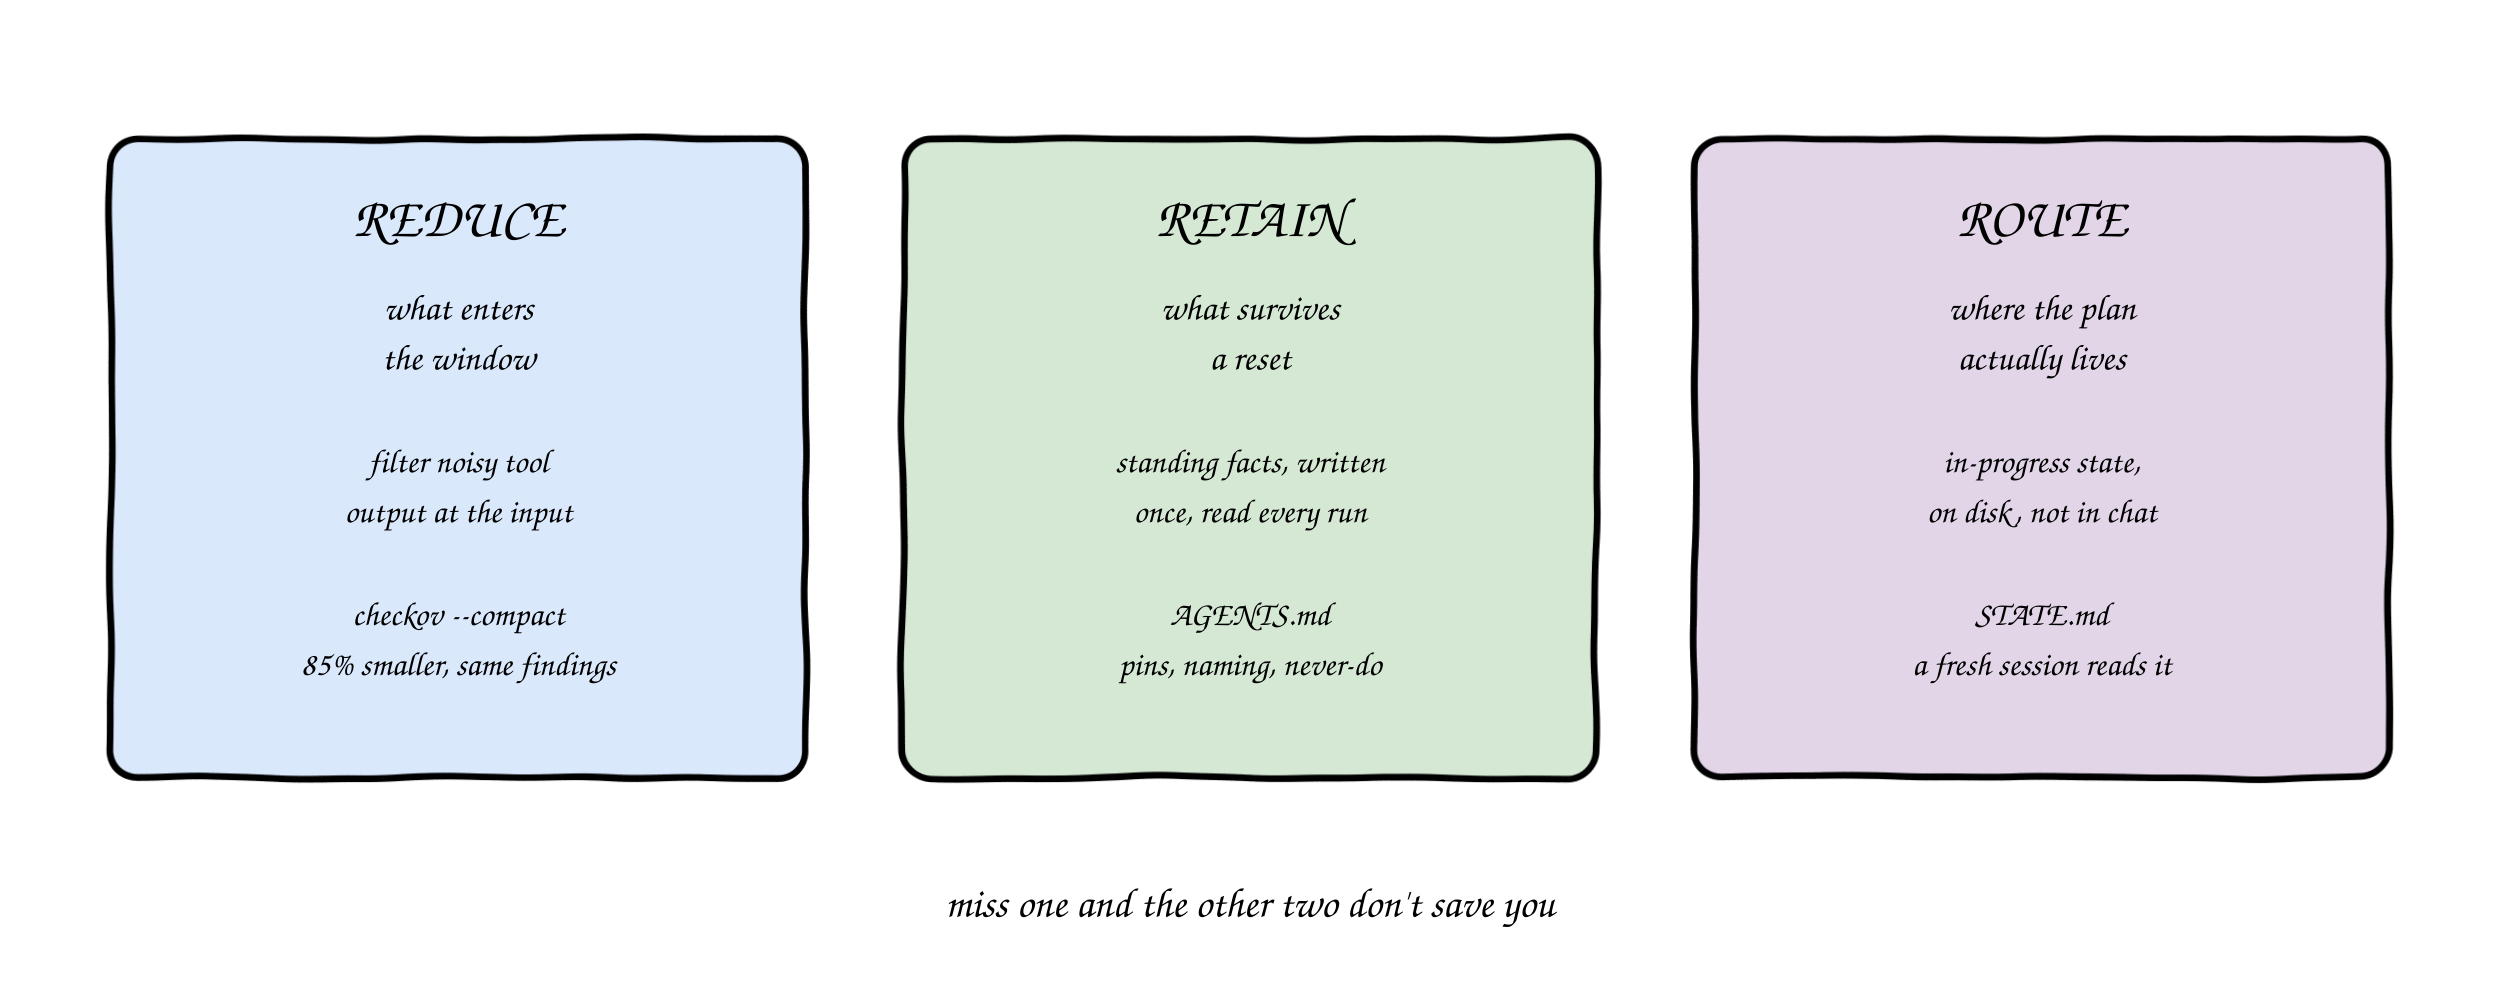
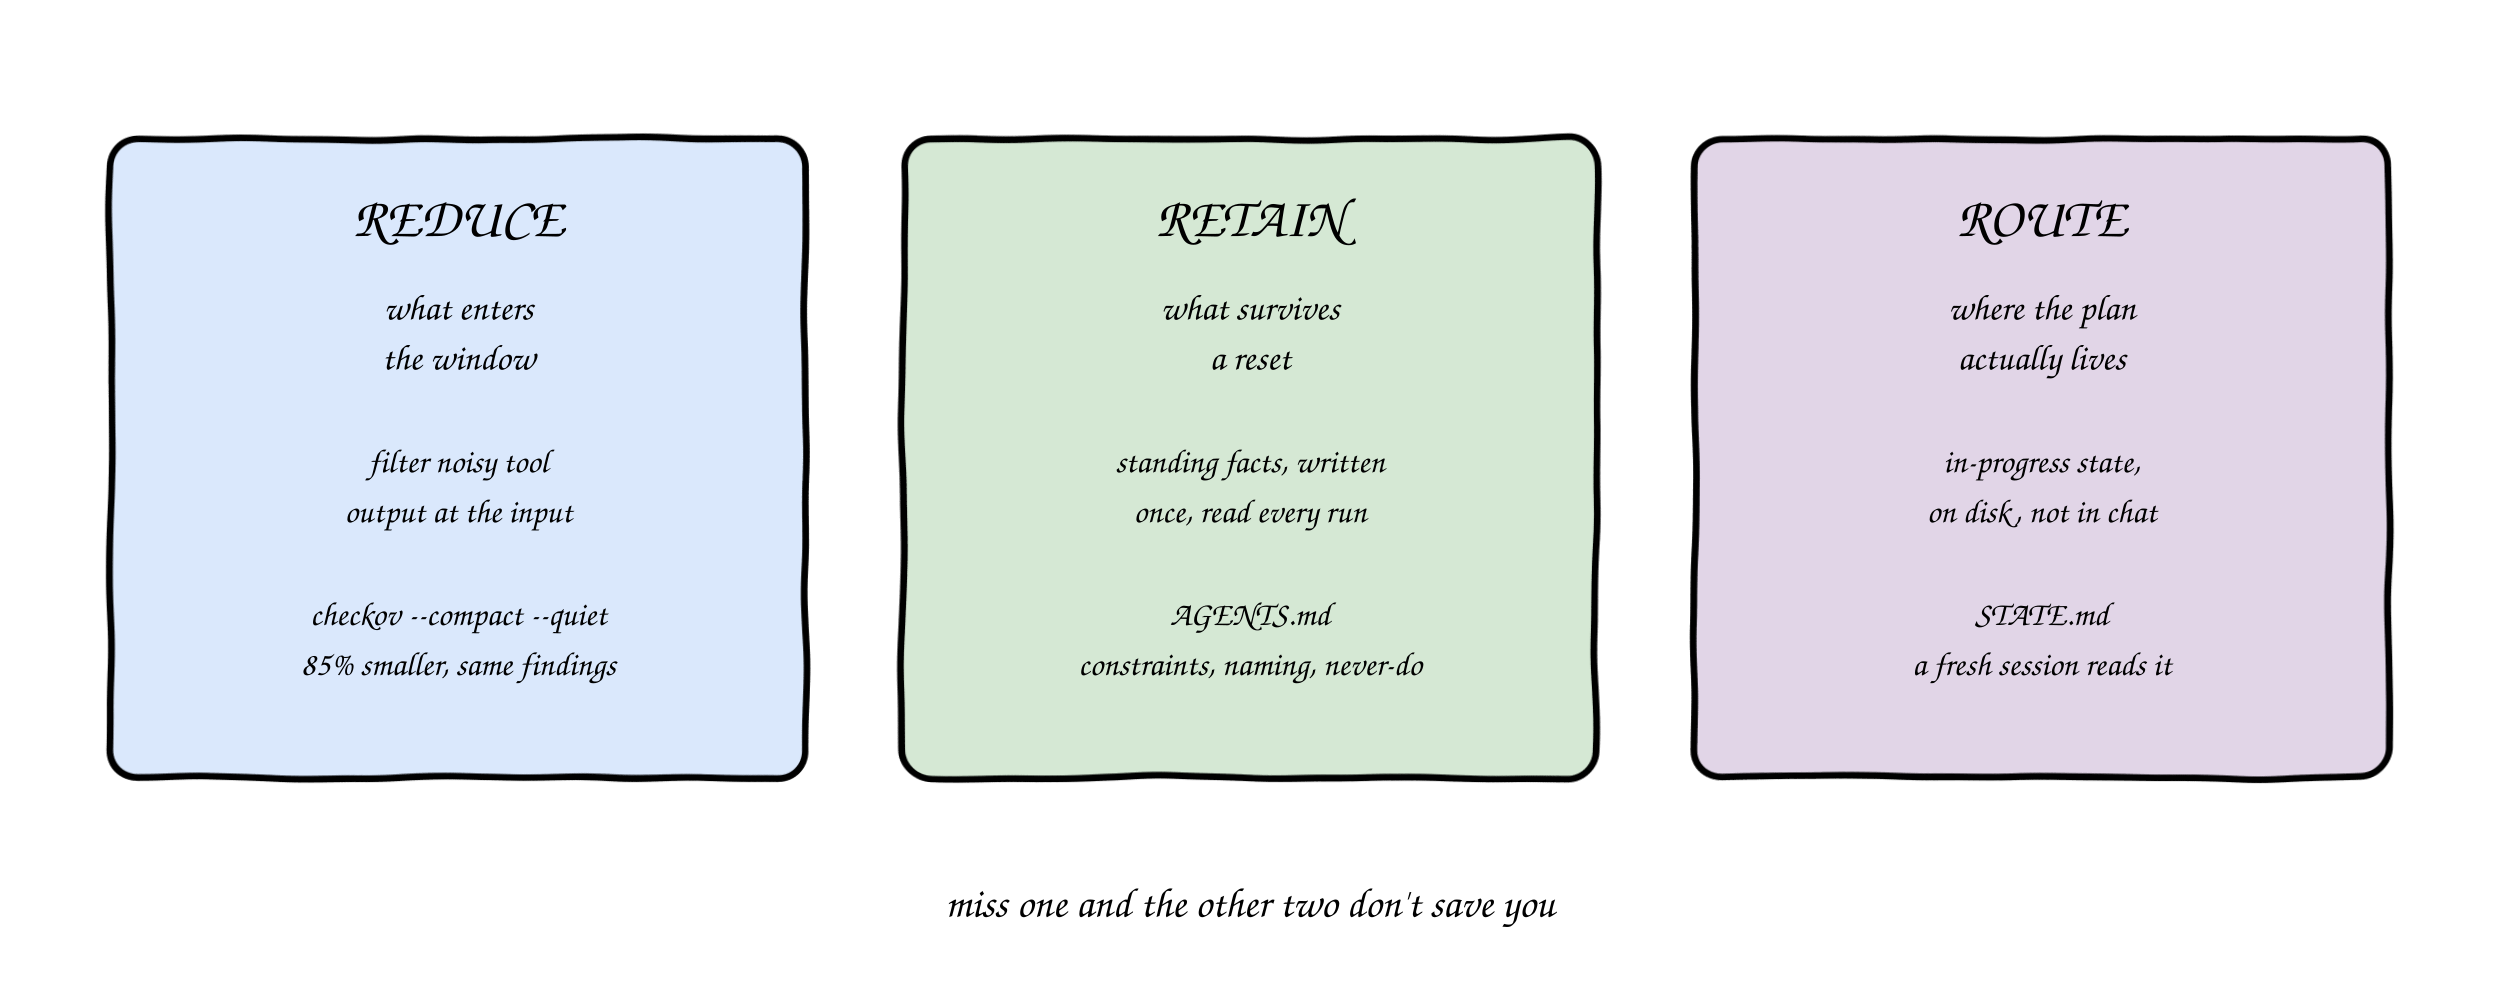
<svg xmlns="http://www.w3.org/2000/svg" viewBox="0 0 900 360" role="img" aria-label="Three disciplines side by side: Reduce, filter noise at the input; Retain, store standing knowledge outside the window so it survives a reset; Route, externalize an in-progress plan to disk so a fresh session can pick it up exactly where the last one stopped.">
  <defs>
    <filter id="sketch" filterUnits="userSpaceOnUse" x="0" y="0" width="900" height="360">
      <feTurbulence type="fractalNoise" baseFrequency="0.02" numOctaves="2" seed="11" result="noise" />
      <feDisplacementMap in="SourceGraphic" in2="noise" scale="3" xChannelSelector="R" yChannelSelector="G" />
    </filter>
  </defs>
  <rect x="0" y="0" width="900" height="360" fill="white" />
  <g font-family="Segoe Print, Bradley Hand, Comic Sans MS, cursive">
    <rect x="40" y="50" width="250" height="230" rx="10" fill="#dae8fc" stroke="black" stroke-width="2.4" filter="url(#sketch)" />
    <text x="165" y="85" text-anchor="middle" font-size="20" fill="black">REDUCE</text>
    <text x="165" y="115" text-anchor="middle" font-size="13" fill="black">what enters</text>
    <text x="165" y="133" text-anchor="middle" font-size="13" fill="black">the window</text>
    <text x="165" y="170" text-anchor="middle" font-size="12" fill="black">filter noisy tool</text>
    <text x="165" y="188" text-anchor="middle" font-size="12" fill="black">output at the input</text>
-     <text x="165" y="225" text-anchor="middle" font-size="12" fill="black">checkov --compact</text>
+     <text x="165" y="225" text-anchor="middle" font-size="12" fill="black">checkov --compact --quiet</text>
    <text x="165" y="243" text-anchor="middle" font-size="12" fill="black">85% smaller, same findings</text>
    <rect x="325" y="50" width="250" height="230" rx="10" fill="#d5e8d4" stroke="black" stroke-width="2.4" filter="url(#sketch)" />
    <text x="450" y="85" text-anchor="middle" font-size="20" fill="black">RETAIN</text>
    <text x="450" y="115" text-anchor="middle" font-size="13" fill="black">what survives</text>
    <text x="450" y="133" text-anchor="middle" font-size="13" fill="black">a reset</text>
    <text x="450" y="170" text-anchor="middle" font-size="12" fill="black">standing facts, written</text>
    <text x="450" y="188" text-anchor="middle" font-size="12" fill="black">once, read every run</text>
    <text x="450" y="225" text-anchor="middle" font-size="12" fill="black">AGENTS.md</text>
-     <text x="450" y="243" text-anchor="middle" font-size="12" fill="black">pins, naming, never-do</text>
+     <text x="450" y="243" text-anchor="middle" font-size="12" fill="black">constraints, naming, never-do</text>
    <rect x="610" y="50" width="250" height="230" rx="10" fill="#e1d5e7" stroke="black" stroke-width="2.4" filter="url(#sketch)" />
    <text x="735" y="85" text-anchor="middle" font-size="20" fill="black">ROUTE</text>
    <text x="735" y="115" text-anchor="middle" font-size="13" fill="black">where the plan</text>
    <text x="735" y="133" text-anchor="middle" font-size="13" fill="black">actually lives</text>
    <text x="735" y="170" text-anchor="middle" font-size="12" fill="black">in-progress state,</text>
    <text x="735" y="188" text-anchor="middle" font-size="12" fill="black">on disk, not in chat</text>
    <text x="735" y="225" text-anchor="middle" font-size="12" fill="black">STATE.md</text>
    <text x="735" y="243" text-anchor="middle" font-size="12" fill="black">a fresh session reads it</text>
  </g>
  <text x="450" y="330" text-anchor="middle" font-family="Segoe Print, Bradley Hand, Comic Sans MS, cursive" font-size="15" fill="black">miss one and the other two don't save you</text>
</svg>
